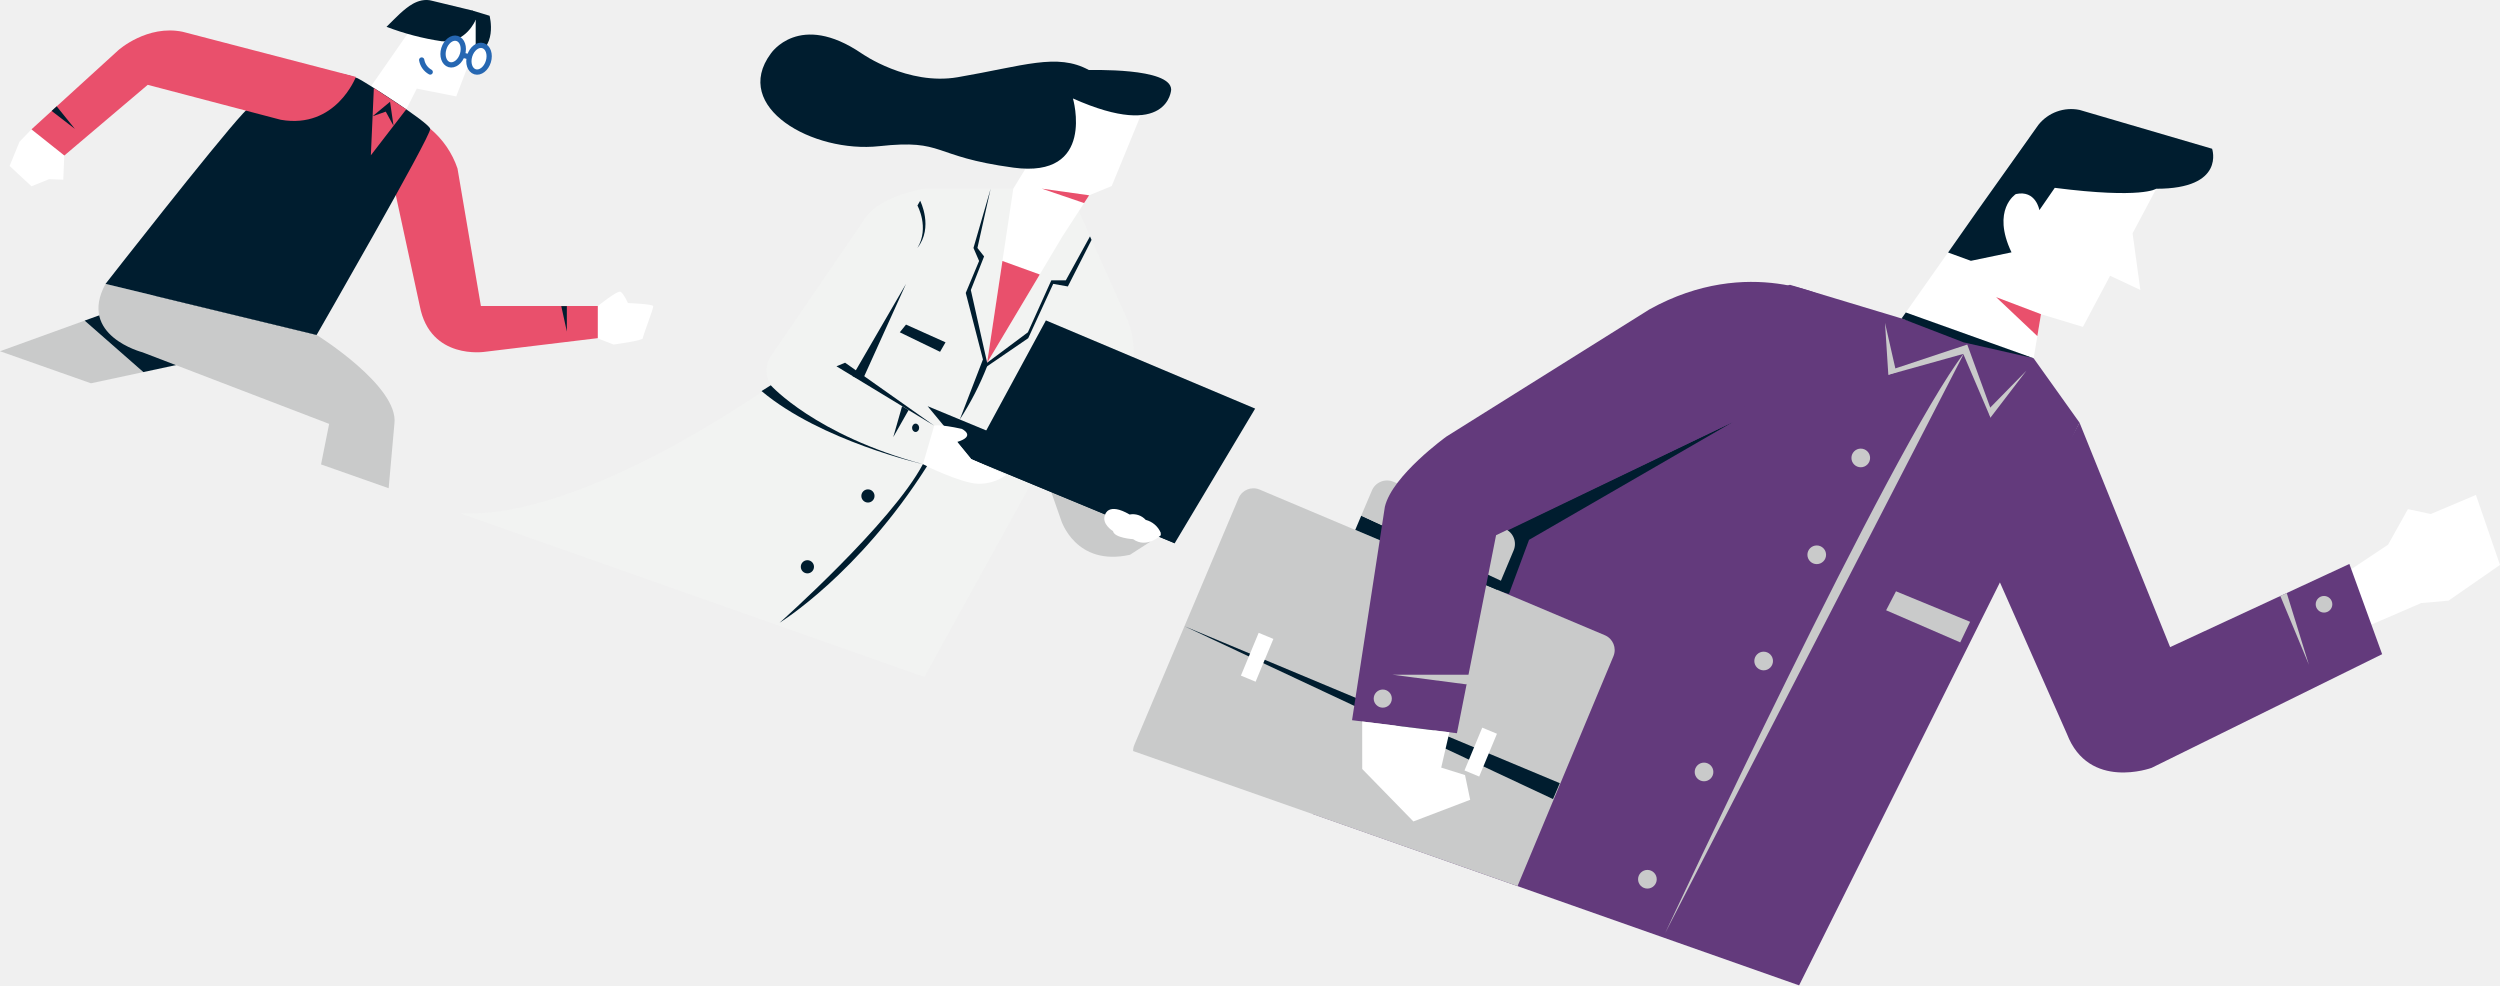
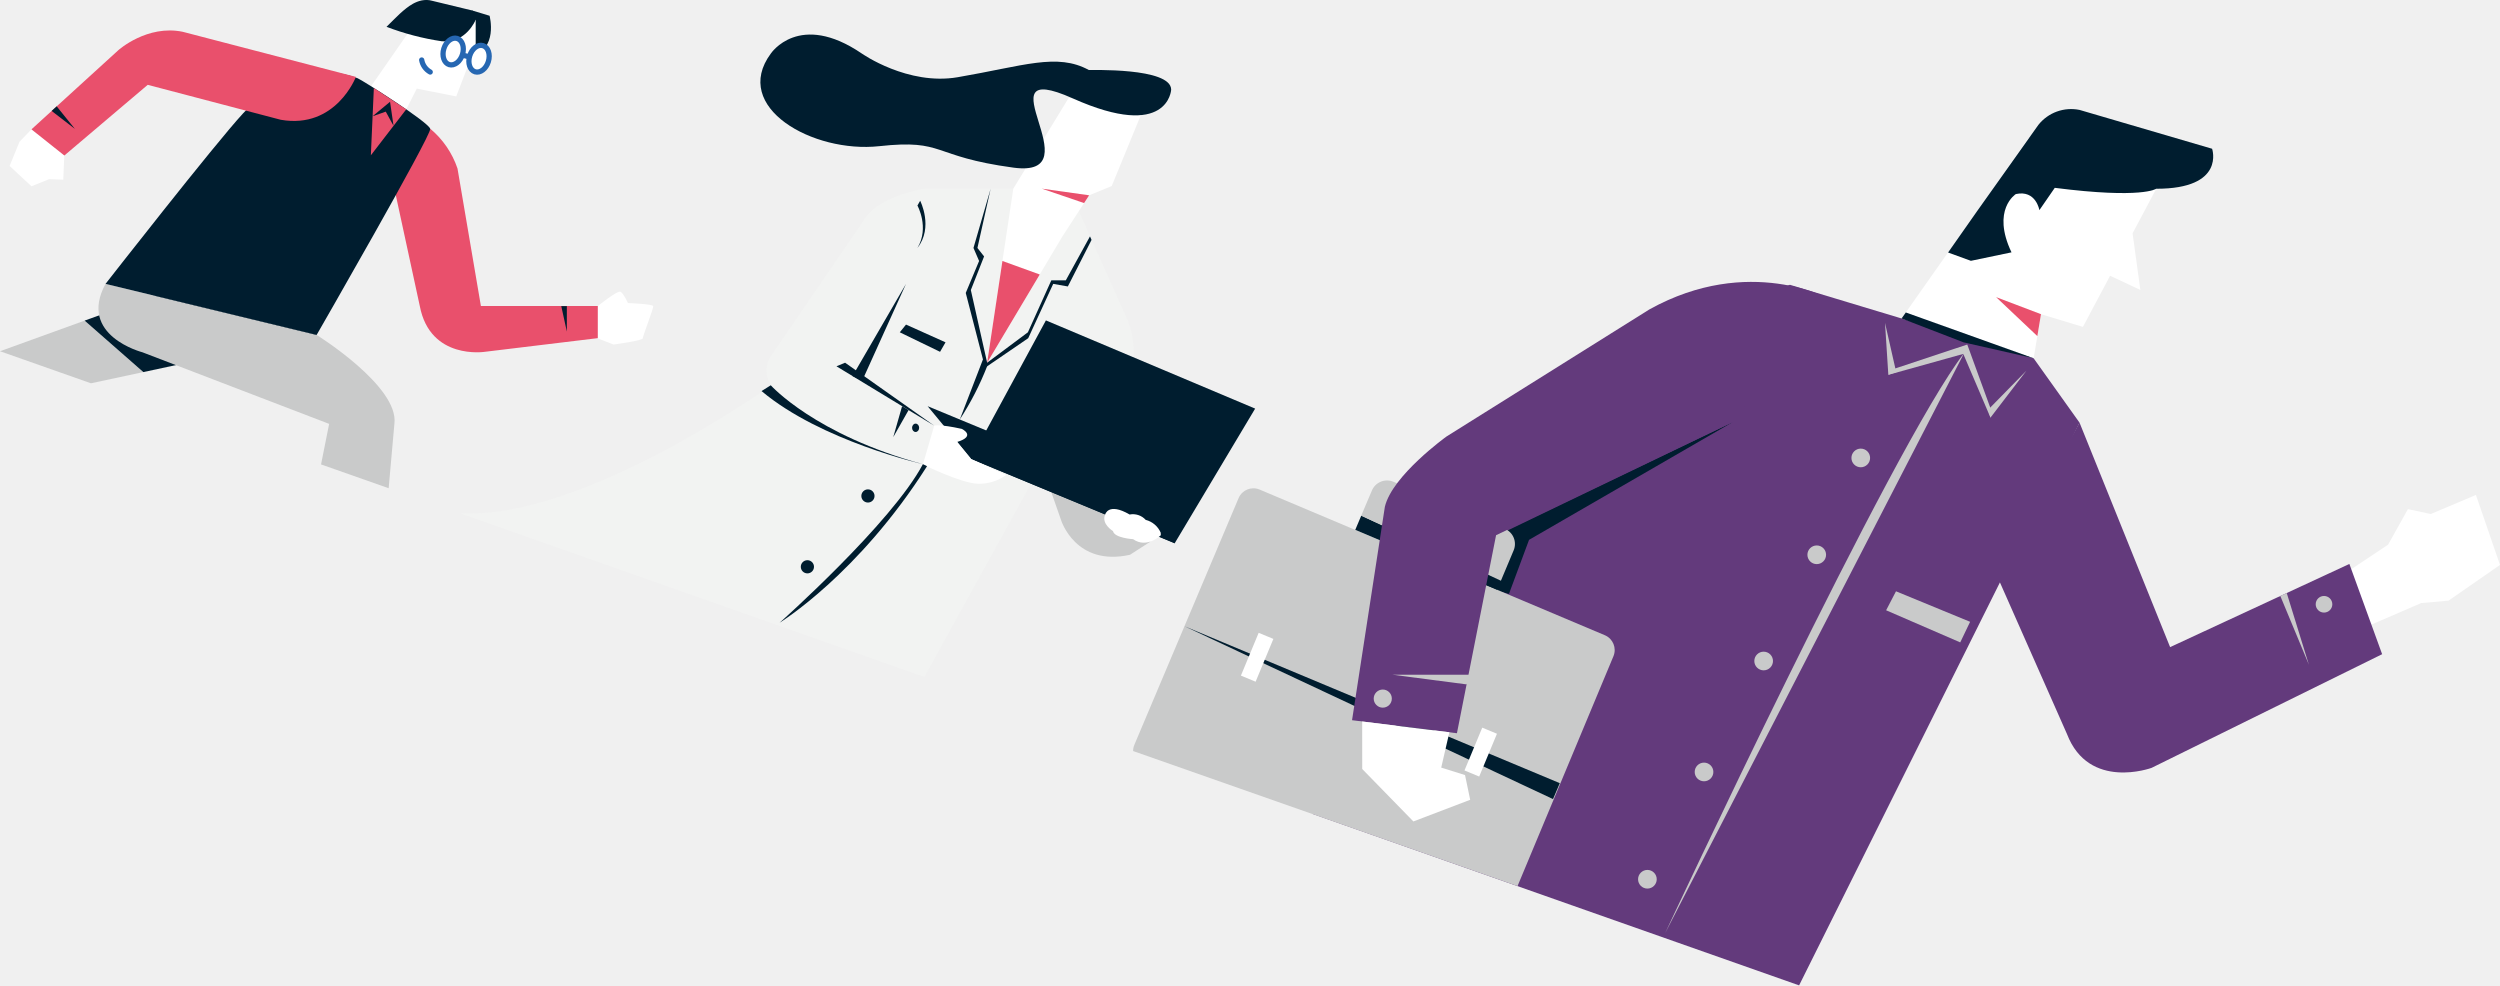
<svg xmlns="http://www.w3.org/2000/svg" viewBox="0 0 466.22 183.76">
  <defs>
-     <style>.cls-1{fill:#e9506c;}.cls-2{fill:#c9caca;}.cls-3{fill:#f2f3f2;}.cls-4{fill:#001d2f;}.cls-5,.cls-7{fill:#fff;}.cls-6{fill:#633a7c;}.cls-7,.cls-8{stroke:#2667b2;stroke-linecap:round;stroke-linejoin:round;stroke-width:0.98px;}.cls-8{fill:none;}</style>
+     <style>.cls-1{fill:#e9506c}.cls-2{fill:#c9caca}.cls-4{fill:#001d2f}.cls-5,.cls-7{fill:#fff}.cls-6{fill:#633a7c}.cls-7{stroke:#2667b2;stroke-linecap:round;stroke-linejoin:round;stroke-width:.98px}</style>
  </defs>
  <g id="Layer_2" data-name="Layer 2">
    <g id="圖層_1" data-name="圖層 1">
-       <polygon class="cls-1" points="174.22 80.24 173.92 88.27 172.11 87.42 174.22 80.24" />
-       <path class="cls-2" d="M196.06,91.8,197.88,97s2.69,8.72,12.85,6.46l3.79-2.44-3.31-10.84Z" />
-       <path class="cls-3" d="M189,35.18h-16.5s-9.07,1.28-11.68,6.3l-17,24.85a4.77,4.77,0,0,0,0,5.52s-35,25.19-58,23.86l86.57,30.52,19.91-36.07s8.08-6.5,10.16,1.26l8.44-21.48a16.64,16.64,0,0,0-1.35-11.85L201.2,39.36Z" />
-       <path class="cls-4" d="M171.09,46.24c2.28-3.8,0-7.91,0-7.91l.51-.89s2.53,4.94-.51,8.8" />
-       <polygon class="cls-4" points="155.99 68.31 174.22 79.38 157.6 67.64 155.99 68.31" />
-       <path class="cls-4" d="M143.74,71.85s8.23,9.24,28.37,14.71c0,0-19-4.31-30.09-13.63Z" />
-       <polygon class="cls-4" points="160.79 71 168.96 52.94 158.98 70.13 160.79 71" />
-       <polygon class="cls-4" points="219.13 101.32 181.12 85.58 172.99 75.75 211 91.48 219.13 101.32" />
-       <polygon class="cls-4" points="219.06 101.32 181.05 85.58 195.05 59.75 234.07 76.2 219.06 101.32" />
-       <path class="cls-5" d="M174.22,79.38s.92-.33,5.14.6c0,0,2.78,1.32-.86,2.44l2.55,3.16,6.59,3a8.55,8.55,0,0,1-5.32,1.63c-3.2-.12-10.21-3.6-10.21-3.6Z" />
-       <path class="cls-5" d="M216.48,99.81s-2.58,2.57-5.17.74c0,0-3.51-.21-3.75-1.51,0,0-2.24-1.33-1.46-3.09,0,0,.57-2.33,4.56,0a3.23,3.23,0,0,1,3,1,4.18,4.18,0,0,1,2.8,2.39" />
-       <polygon class="cls-5" points="199.29 18.27 213.44 19.79 207.32 34.7 203.11 36.42 198.14 44.07 184.09 67.64 188.97 35.18 199.29 18.27" />
-       <path class="cls-4" d="M218.41,16.73s-.51,9.58-18.32,1.63h0s4.36,15-11.12,12.9-12.62-5.35-25-4S136.35,20,143.74,10c0,0,5.28-8,17,0,0,0,8.55,6,17.86,4.4,12.27-2.1,18.54-4.59,24.46-1.34C203.11,13.1,218.41,12.53,218.41,16.73Z" />
-       <polygon class="cls-1" points="186.94 48.67 193.9 51.19 184.09 67.64 186.94 48.67" />
-       <polygon class="cls-4" points="184.75 35.18 182.28 46.24 183.52 47.82 181.05 54.09 184.09 67.64 191.69 61.97 196.06 52.28 198.76 52.28 203.27 44.08 203.56 44.74 199.14 53.42 196.41 52.94 191.75 63.07 183.71 68.57 180.1 54.63 182.59 48.67 181.54 46.24 184.75 35.18" />
-       <path class="cls-4" d="M172.88,86.94c-12.82,20.21-27.49,29.19-27.49,29.19s20.9-18.57,26.72-29.57Z" />
-       <path class="cls-4" d="M184.09,68.3a54.94,54.94,0,0,1-5.1,9.93l4.53-11.75Z" />
-       <polygon class="cls-4" points="168.96 60.53 176.33 63.84 175.31 65.61 167.8 61.97 168.96 60.53" />
+       <path class="cls-1" d="M174.22 80.24l-.3 8.03-1.81-.85 2.11-7.18z" />
+       <path class="cls-2" d="M196.06 91.8l1.82 5.2s2.69 8.72 12.85 6.46l3.79-2.44-3.31-10.84z" />
+       <path d="M189 35.18h-16.5s-9.07 1.28-11.68 6.3l-17 24.85a4.77 4.77 0 0 0 0 5.52s-35 25.19-58 23.86l86.57 30.52 19.91-36.07s8.08-6.5 10.16 1.26l8.44-21.48a16.64 16.64 0 0 0-1.35-11.85l-8.35-18.73z" fill="#f2f3f2" />
+       <path class="cls-4" d="M171.09 46.24c2.28-3.8 0-7.91 0-7.91l.51-.89s2.53 4.94-.51 8.8M155.99 68.31l18.23 11.07-16.62-11.74-1.61.67zM143.74 71.85s8.23 9.24 28.37 14.71c0 0-19-4.31-30.09-13.63z" />
+       <path class="cls-4" d="M160.79 71l8.17-18.06-9.98 17.19 1.81.87zM219.13 101.32l-38.01-15.74-8.13-9.83L211 91.48l8.13 9.84z" />
+       <path class="cls-4" d="M219.06 101.32l-38.01-15.74 14-25.83 39.02 16.45-15.01 25.12z" />
+       <path class="cls-5" d="M174.22 79.38s.92-.33 5.14.6c0 0 2.78 1.32-.86 2.44l2.55 3.16 6.59 3a8.55 8.55 0 0 1-5.32 1.63c-3.2-.12-10.21-3.6-10.21-3.6zM216.48 99.81s-2.58 2.57-5.17.74c0 0-3.51-.21-3.75-1.51 0 0-2.24-1.33-1.46-3.09 0 0 .57-2.33 4.56 0a3.23 3.23 0 0 1 3 1 4.18 4.18 0 0 1 2.8 2.39M199.29 18.27l14.15 1.52-6.12 14.91-4.21 1.72-4.97 7.65-14.05 23.57 4.88-32.46 10.32-16.91z" />
+       <path class="cls-4" d="M218.41 16.73s-.51 9.58-18.32 1.63 4.36 15-11.12 12.9-12.62-5.35-25-4S136.35 20 143.74 10c0 0 5.28-8 17 0 0 0 8.55 6 17.86 4.4 12.27-2.1 18.54-4.59 24.46-1.34.05.04 15.35-.53 15.35 3.67z" />
+       <path class="cls-1" d="M186.94 48.67l6.96 2.52-9.81 16.45 2.85-18.97z" />
+       <path class="cls-4" d="M184.75 35.18l-2.47 11.06 1.24 1.58-2.47 6.27 3.04 13.55 7.6-5.67 4.37-9.69h2.7l4.51-8.2.29.66-4.42 8.68-2.73-.48-4.66 10.13-8.04 5.5-3.61-13.94 2.49-5.96-1.05-2.43 3.21-11.06zM172.88 86.94c-12.82 20.21-27.49 29.19-27.49 29.19s20.9-18.57 26.72-29.57z" />
+       <path class="cls-4" d="M184.09 68.3a54.94 54.94 0 0 1-5.1 9.93l4.53-11.75zM168.96 60.53l7.37 3.31-1.02 1.77-7.51-3.64 1.16-1.44z" />
      <circle class="cls-4" cx="161.86" cy="92.49" r="1.23" />
      <circle class="cls-4" cx="150.57" cy="105.7" r="1.23" />
-       <polygon class="cls-4" points="169.44 76.48 166.58 81.52 168.23 75.75 169.44 76.48" />
-       <ellipse class="cls-4" cx="170.75" cy="79.78" rx="0.66" ry="0.78" />
-       <polygon class="cls-5" points="438.35 106.23 445.35 101.57 449.05 94.95 453.31 95.86 461.73 92.3 466.22 105.35 456.62 112.01 451.53 112.46 442.09 116.54 438.35 106.23" />
-       <polygon class="cls-5" points="397.7 43.51 402.11 35.22 378.29 25.76 354.46 59.62 365.43 67.5 379.25 66.81 380.62 58.59 388.44 60.96 393.51 51.42 399.15 54.07 397.7 43.51" />
-       <path class="cls-4" d="M368.77,39.28l11.37-16a7.8,7.8,0,0,1,7.68-2.78l24.71,7.24s2.57,7.48-10.43,7.46c0,0-2.55,1.92-18.91-.17l-2.87,4.16s-.63-3.82-4.39-3c0,0-4.6,2.9-.81,10.87l-7.57,1.58-4.26-1.55Z" />
-       <path class="cls-6" d="M335.51,183.76l52.3-104.94-8.56-12L333.8,53.11s-33.36,11.94-65.63,56.21c-10.47,14.38-14.6,23.66-23.26,42.51Z" />
-       <polygon class="cls-4" points="280.93 99.03 323.11 78.73 285.15 100.67 281.4 110.76 276.95 109.59 279 99.81 280.93 99.03" />
-       <path class="cls-6" d="M387.81,78.82l16.89,41.86,33.43-15.51L444.24,122l-43,21.2s-11.7,4.3-15.78-6.33L372.25,107Z" />
-       <polygon class="cls-2" points="371.51 76.98 366.87 64.25 353.05 68.84 352.15 69.9 366.13 66 371.2 77.88 371.51 76.98" />
-       <polygon class="cls-2" points="426.45 110.59 430.58 123.96 425.25 111.14 426.45 110.59" />
+       <path class="cls-4" d="M169.44 76.48l-2.86 5.04 1.65-5.77 1.21.73z" />
+       <ellipse class="cls-4" cx="170.75" cy="79.78" rx=".66" ry=".78" />
+       <path class="cls-5" d="M438.35 106.23l7-4.66 3.7-6.62 4.26.91 8.42-3.56 4.49 13.05-9.6 6.66-5.09.45-9.44 4.08-3.74-10.31zM397.7 43.51l4.41-8.29-23.82-9.46-23.83 33.86 10.97 7.88 13.82-.69 1.37-8.22 7.82 2.37 5.07-9.54 5.64 2.65-1.45-10.56z" />
+       <path class="cls-4" d="M368.77 39.28l11.37-16a7.8 7.8 0 0 1 7.68-2.78l24.71 7.24s2.57 7.48-10.43 7.46c0 0-2.55 1.92-18.91-.17l-2.87 4.16s-.63-3.82-4.39-3c0 0-4.6 2.9-.81 10.87l-7.57 1.58-4.26-1.55z" />
+       <path class="cls-6" d="M335.51 183.76l52.3-104.94-8.56-12-45.45-13.71s-33.36 11.94-65.63 56.21c-10.47 14.38-14.6 23.66-23.26 42.51z" />
+       <path class="cls-4" d="M280.93 99.03l42.18-20.3-37.96 21.94-3.75 10.09-4.45-1.17 2.05-9.78 1.93-.78z" />
+       <path class="cls-6" d="M387.81 78.82l16.89 41.86 33.43-15.51 6.11 16.83-43 21.2s-11.7 4.3-15.78-6.33L372.25 107z" />
+       <path class="cls-2" d="M371.51 76.98l-4.64-12.73-13.82 4.59-.9 1.06 13.98-3.9 5.07 11.88.31-.9zM426.45 110.59l4.13 13.37-5.33-12.82 1.2-.55z" />
      <circle class="cls-2" cx="433.4" cy="112.69" r="1.55" />
-       <path class="cls-2" d="M211.31,140.06a3.06,3.06,0,0,1,.23-1.15L231,92.85a3,3,0,0,1,3.86-1.57l64.47,27.2a3,3,0,0,1,1.57,3.87L283,165.25" />
-       <polygon class="cls-4" points="290.88 146.05 220.88 116.78 289.62 149.02 290.88 146.05" />
-       <rect class="cls-5" x="230.12" y="121.07" width="8.64" height="2.97" transform="translate(31.41 292.16) rotate(-67.47)" />
-       <rect class="cls-5" x="271.81" y="138.75" width="8.64" height="2.97" transform="translate(40.8 341.58) rotate(-67.47)" />
-       <polygon class="cls-4" points="252.74 98.81 257.43 100.79 258.48 98.3 253.86 96.16 252.74 98.81" />
-       <polygon class="cls-4" points="275.29 106.09 274.48 108 279.18 109.98 279.91 108.24 275.29 106.09" />
-       <path class="cls-2" d="M282.28,102.63a3.06,3.06,0,0,0-1.62-4l-20.81-8.79a3.06,3.06,0,0,0-4,1.62l-2,4.71,4.62,2.14.69-1.64a2,2,0,0,1,2.59-1l13.42,5.68a2,2,0,0,1,1.05,2.58l-.94,2.22,4.62,2.15Z" />
-       <polygon class="cls-7" points="274.48 108 274.48 108 265.95 104.4 274.48 108" />
-       <path class="cls-6" d="M341.41,55.84s-15.18-8.47-33.8,1.85L269.76,81.4s-10.12,7.27-11.5,13.11l-6.12,39.8,19.56,2.43L279,99.81l44.11-21.08Z" />
-       <polygon class="cls-2" points="273.5 127.63 259.68 125.83 274.48 125.83 273.5 127.63" />
+       <path class="cls-2" d="M211.31 140.06a3.06 3.06 0 0 1 .23-1.15L231 92.85a3 3 0 0 1 3.86-1.57l64.47 27.2a3 3 0 0 1 1.57 3.87l-17.9 42.9" />
+       <path class="cls-4" d="M290.88 146.05l-70-29.27 68.74 32.24 1.26-2.97z" />
+       <path class="cls-5" transform="rotate(-67.47 234.453 122.562)" d="M230.12 121.07h8.64v2.97h-8.64z" />
+       <path class="cls-5" transform="rotate(-67.47 276.15 140.242)" d="M271.81 138.75h8.64v2.97h-8.64z" />
+       <path class="cls-4" d="M252.74 98.81l4.69 1.98 1.05-2.49-4.62-2.14-1.12 2.65zM275.29 106.09l-.81 1.91 4.7 1.98.73-1.74-4.62-2.15z" />
+       <path class="cls-2" d="M282.28 102.63a3.06 3.06 0 0 0-1.62-4l-20.81-8.79a3.06 3.06 0 0 0-4 1.62l-2 4.71 4.62 2.14.69-1.64a2 2 0 0 1 2.59-1l13.42 5.68a2 2 0 0 1 1.05 2.58l-.94 2.22 4.62 2.15z" />
+       <path class="cls-7" d="M274.48 108l-8.53-3.6 8.53 3.6z" />
+       <path class="cls-6" d="M341.41 55.84s-15.18-8.47-33.8 1.85L269.76 81.4s-10.12 7.27-11.5 13.11l-6.12 39.8 19.56 2.43 7.3-36.93 44.11-21.08z" />
+       <path class="cls-2" d="M273.5 127.63l-13.82-1.8h14.8l-.98 1.8z" />
      <circle class="cls-2" cx="257.87" cy="130.28" r="1.69" />
-       <polygon class="cls-5" points="270.29 136.56 268.77 143.15 273.21 144.54 274.17 149.15 263.58 153.19 254.04 143.41 254.03 134.55 270.29 136.56" />
-       <path class="cls-2" d="M366.3,65.82,310.54,174S352.84,83.24,366.3,65.82Z" />
+       <path class="cls-5" d="M270.29 136.56l-1.52 6.59 4.44 1.39.96 4.61-10.59 4.04-9.54-9.78-.01-8.86 16.26 2.01z" />
+       <path class="cls-2" d="M366.3 65.82L310.54 174s42.3-90.76 55.76-108.18z" />
      <circle class="cls-2" cx="317.78" cy="143.96" r="1.74" />
      <circle class="cls-2" cx="307.22" cy="163.97" r="1.74" />
      <circle class="cls-2" cx="328.9" cy="123.27" r="1.74" />
      <circle class="cls-2" cx="338.8" cy="103.46" r="1.74" />
      <circle class="cls-2" cx="347.01" cy="85.4" r="1.74" />
-       <polygon class="cls-2" points="352.15 69.9 351.53 60.21 353.62 69.41 352.15 69.9" />
-       <polygon class="cls-2" points="370.78 76.39 377.89 69.14 371.2 77.88 370.78 76.39" />
-       <polyline class="cls-5" points="11.99 28.96 11.8 33.51 9.16 33.41 5.87 34.74 1.79 30.95 3.63 26.45 5.87 24.12" />
-       <path class="cls-4" d="M88,1.94l3.3,1S93,9.27,87.7,10.57l-.57-6.89Z" />
-       <path class="cls-5" d="M111.48,57.09s3.68-3,4.25-2.68,1.38,2.11,1.38,2.11,4.63.17,4.71.57-1.95,5.56-1.95,6-5.44,1.16-5.44,1.16l-3-1.16Z" />
-       <polygon class="cls-2" points="0 65.5 16.96 71.48 26.73 69.39 15.78 59.79 0 65.5" />
-       <polygon class="cls-4" points="28.69 55.12 15.78 59.79 26.73 69.39 59.05 62.45 28.69 55.12" />
-       <path class="cls-2" d="M59.05,62.46s15.43,9.6,14.5,16.59l-1.07,12L59.87,86.61l1.51-7.56L26.57,65.7s-12.15-3.12-6.89-12.76Z" />
-       <path class="cls-1" d="M80.23,24a16.56,16.56,0,0,1,5.09,7.43l4.36,25.63h21.8v6L90.4,65.61s-10.17,1.58-12.11-8.52L73.55,35.18Z" />
-       <polygon class="cls-5" points="88.71 8.53 85.08 17.98 77.73 16.52 75.39 21.13 67.88 17.98 79.5 1.26 88.71 3.69 88.71 8.53" />
-       <path class="cls-4" d="M66.67,14.58c.82.31,13.32,8.24,13.56,9.45S59.05,62.46,59.05,62.46L19.68,52.94S40.05,26.85,45.35,21.12C52.13,13.8,59.4,11.92,66.67,14.58Z" />
-       <path class="cls-1" d="M66.37,14.34s-3.73,9.78-14,8L27.55,15.82,12,29,5.87,24.12,22.08,9.35s5.36-4.8,12-3.42Z" />
-       <polygon class="cls-1" points="75.76 20.39 69.16 28.96 69.72 16.41 75.76 20.39" />
-       <polygon class="cls-4" points="73.39 23.47 72.74 18.98 69.48 21.68 71.94 20.82 73.39 23.47" />
-       <polygon class="cls-4" points="105.71 57.09 105.71 61.84 104.67 57.09 105.71 57.09" />
-       <path class="cls-4" d="M88.71,3.69s-1.8,4.48-6.36,4A49,49,0,0,1,72.08,5s2.8-2.8,3.12-3S77.89-.65,80.64.16L88,1.94S89.44,2.51,88.71,3.69Z" />
-       <ellipse class="cls-7" cx="84.5" cy="9.6" rx="2.55" ry="1.82" transform="translate(50.76 87.67) rotate(-73.1)" />
-       <ellipse class="cls-7" cx="89.32" cy="10.94" rx="2.55" ry="1.82" transform="translate(52.9 93.23) rotate(-73.1)" />
-       <line class="cls-7" x1="86.4" y1="10.32" x2="87.43" y2="10.57" />
-       <path class="cls-8" d="M78.64,11.19a3.19,3.19,0,0,0,1.59,2.24" />
-       <polygon class="cls-1" points="380.62 58.59 372.25 55.41 379.94 62.68 380.62 58.59" />
-       <polygon class="cls-4" points="354.62 59.39 366.17 63.84 379.25 66.81 355.41 58.27 354.62 59.39" />
-       <polygon class="cls-4" points="9.63 20.69 13.96 24.03 10.57 19.83 9.63 20.69" />
-       <polygon class="cls-1" points="203.11 36.42 194.28 35.18 202.17 37.87 203.11 36.42" />
-       <polygon class="cls-2" points="351.74 113.81 353.58 110.27 367.4 115.96 365.56 119.8 351.74 113.81" />
+       <path class="cls-2" d="M352.15 69.9l-.62-9.69 2.09 9.2-1.47.49zM370.78 76.39l7.11-7.25-6.69 8.74-.42-1.49z" />
+       <path class="cls-5" d="M11.99 28.96l-.19 4.55-2.64-.1-3.29 1.33-4.08-3.79 1.84-4.5 2.24-2.33" />
+       <path class="cls-4" d="M88 1.94l3.3 1s1.7 6.33-3.6 7.63l-.57-6.89z" />
+       <path class="cls-5" d="M111.48 57.09s3.68-3 4.25-2.68 1.38 2.11 1.38 2.11 4.63.17 4.71.57-1.95 5.56-1.95 6-5.44 1.16-5.44 1.16l-3-1.16z" />
+       <path class="cls-2" d="M0 65.5l16.96 5.98 9.77-2.09-10.95-9.6L0 65.5z" />
+       <path class="cls-4" d="M28.69 55.12l-12.91 4.67 10.95 9.6 32.32-6.94-30.36-7.33z" />
+       <path class="cls-2" d="M59.05 62.46s15.43 9.6 14.5 16.59l-1.07 12-12.61-4.44 1.51-7.56L26.57 65.7s-12.15-3.12-6.89-12.76z" />
+       <path class="cls-1" d="M80.23 24a16.56 16.56 0 0 1 5.09 7.43l4.36 25.63h21.8v6L90.4 65.61s-10.17 1.58-12.11-8.52l-4.74-21.91z" />
+       <path class="cls-5" d="M88.71 8.53l-3.63 9.45-7.35-1.46-2.34 4.61-7.51-3.15L79.5 1.26l9.21 2.43v4.84z" />
+       <path class="cls-4" d="M66.67 14.58c.82.31 13.32 8.24 13.56 9.45S59.05 62.46 59.05 62.46l-39.37-9.52s20.37-26.09 25.67-31.82c6.78-7.32 14.05-9.2 21.32-6.54z" />
+       <path class="cls-1" d="M66.37 14.34s-3.73 9.78-14 8l-24.82-6.52L12 29l-6.13-4.88L22.08 9.35s5.36-4.8 12-3.42zM75.76 20.39l-6.6 8.57.56-12.55 6.04 3.98z" />
+       <path class="cls-4" d="M73.39 23.47l-.65-4.49-3.26 2.7 2.46-.86 1.45 2.65zM105.71 57.09v4.75l-1.04-4.75h1.04zM88.71 3.69s-1.8 4.48-6.36 4A49 49 0 0 1 72.08 5s2.8-2.8 3.12-3S77.89-.65 80.64.16L88 1.94s1.44.57.71 1.75z" />
+       <ellipse class="cls-7" cx="84.5" cy="9.6" rx="2.55" ry="1.82" transform="rotate(-73.1 84.512 9.598)" />
+       <ellipse class="cls-7" cx="89.32" cy="10.94" rx="2.55" ry="1.82" transform="rotate(-73.1 89.332 10.935)" />
+       <path class="cls-7" d="M86.4 10.32l1.03.25" />
+       <path d="M78.64 11.19a3.19 3.19 0 0 0 1.59 2.24" fill="none" stroke="#2667b2" stroke-linecap="round" stroke-linejoin="round" stroke-width=".98" />
+       <path class="cls-1" d="M380.62 58.59l-8.37-3.18 7.69 7.27.68-4.09z" />
+       <path class="cls-4" d="M354.62 59.39l11.55 4.45 13.08 2.97-23.84-8.54-.79 1.12zM9.63 20.69l4.33 3.34-3.39-4.2-.94.86z" />
+       <path class="cls-1" d="M203.11 36.42l-8.83-1.24 7.89 2.69.94-1.45z" />
+       <path class="cls-2" d="M351.74 113.81l1.84-3.54 13.82 5.69-1.84 3.84-13.82-5.99z" />
    </g>
  </g>
</svg>
